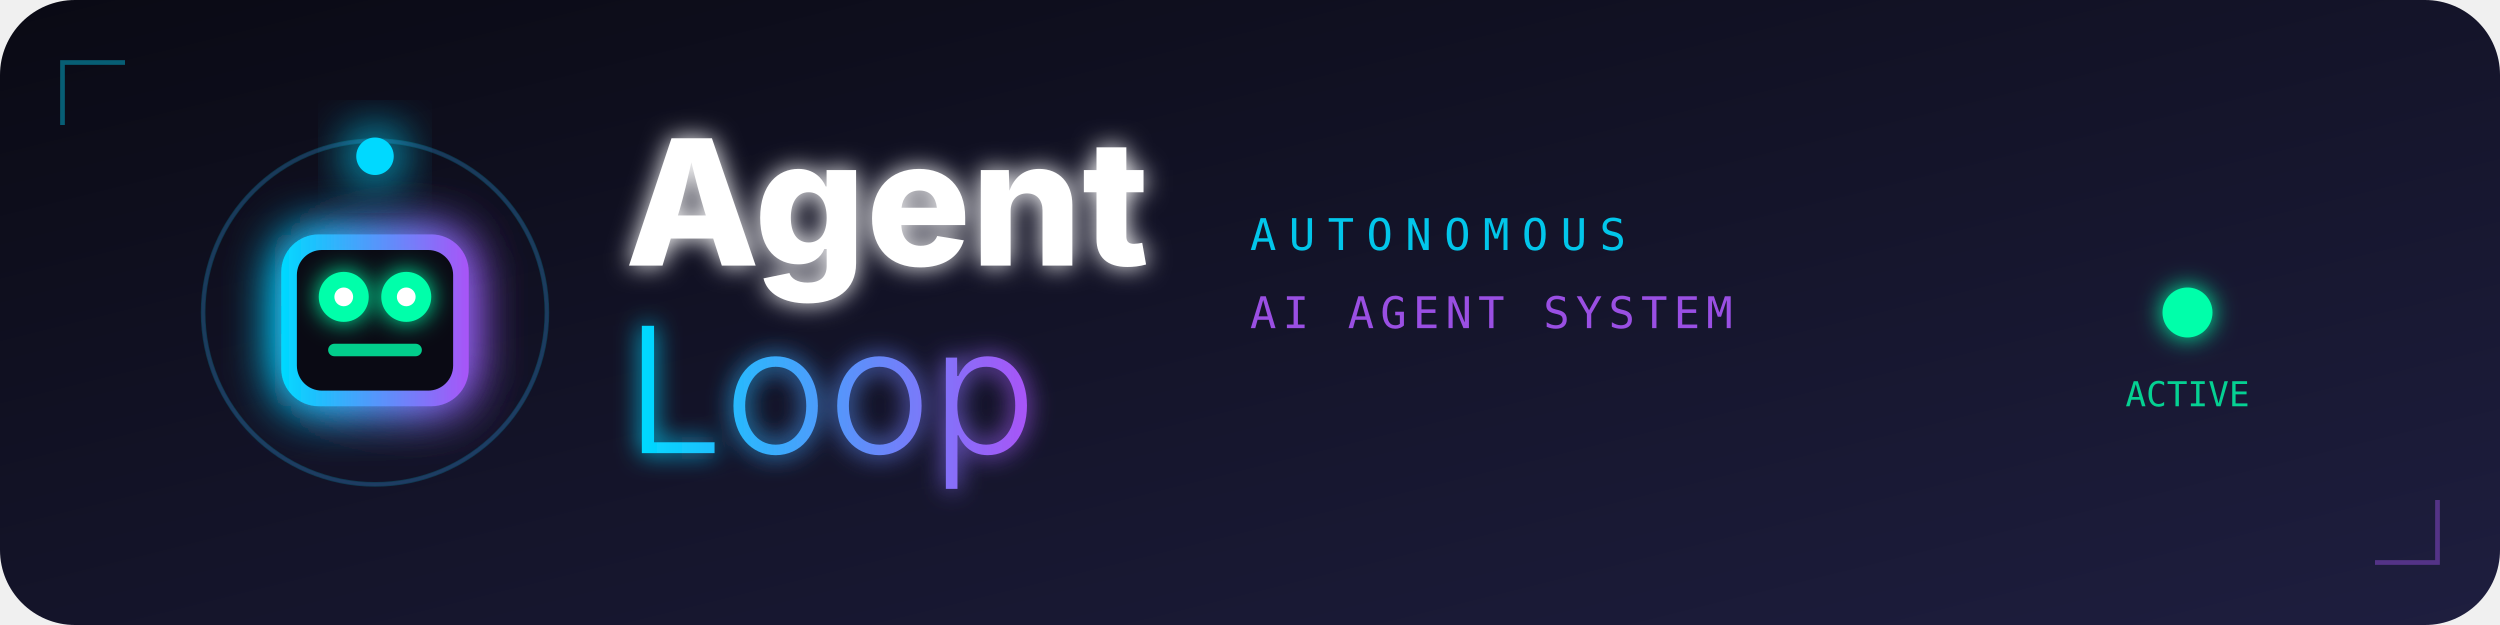
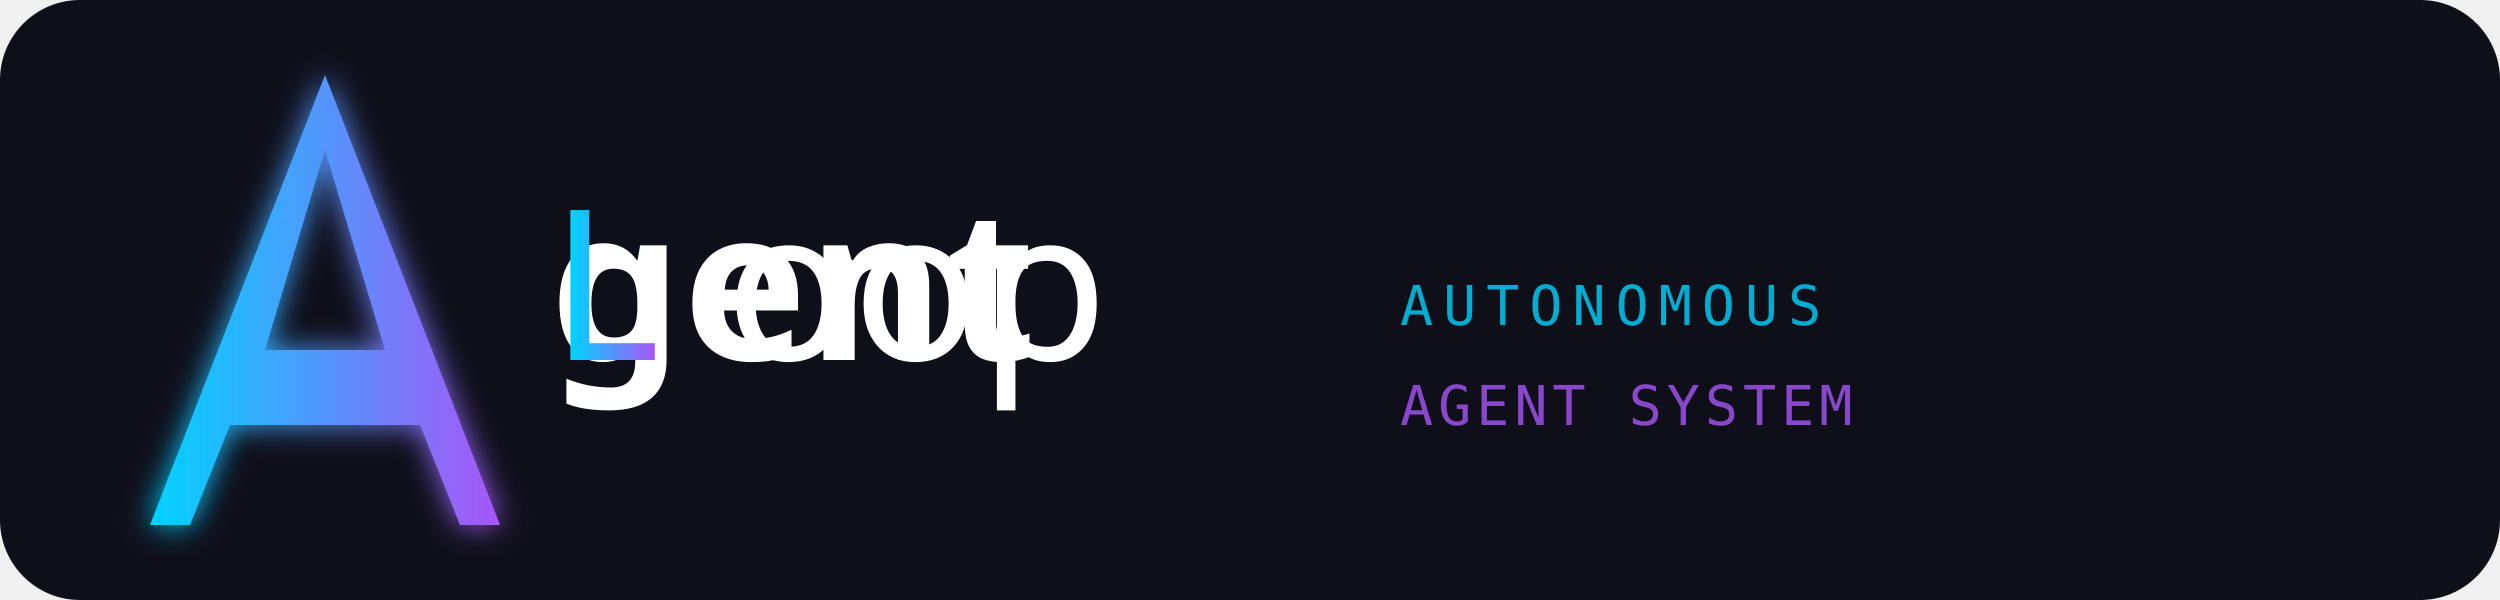
- <svg xmlns="http://www.w3.org/2000/svg" viewBox="0 0 800 200" width="800" height="200">
+ <svg xmlns="http://www.w3.org/2000/svg" viewBox="0 0 500 120" width="500" height="120">
  <defs>
-     <linearGradient id="bgGrad" x1="0%" y1="0%" x2="100%" y2="100%">
-       <stop offset="0%" style="stop-color:#0a0a14" />
-       <stop offset="100%" style="stop-color:#1e1e3f" />
-     </linearGradient>
-     <linearGradient id="accentGrad" x1="0%" y1="0%" x2="100%" y2="0%">
-       <stop offset="0%" style="stop-color:#00d9ff" />
+     <linearGradient id="grad" x1="0%" y1="0%" x2="100%" y2="0%">
+       <stop offset="0%" style="stop-color:#00d4ff" />
      <stop offset="100%" style="stop-color:#a855f7" />
    </linearGradient>
-     <filter id="glow" x="-100%" y="-100%" width="300%" height="300%">
-       <feGaussianBlur stdDeviation="4" result="coloredBlur" />
+     <filter id="glow">
+       <feGaussianBlur stdDeviation="3" result="blur" />
      <feMerge>
-         <feMergeNode in="coloredBlur" />
-         <feMergeNode in="SourceGraphic" />
-       </feMerge>
-     </filter>
-     <filter id="strongGlow" x="-100%" y="-100%" width="300%" height="300%">
-       <feGaussianBlur stdDeviation="8" result="coloredBlur" />
-       <feMerge>
-         <feMergeNode in="coloredBlur" />
-         <feMergeNode in="coloredBlur" />
+         <feMergeNode in="blur" />
        <feMergeNode in="SourceGraphic" />
      </feMerge>
    </filter>
  </defs>
-   <rect width="800" height="200" rx="24" fill="url(#bgGrad)" />
-   <g transform="translate(60, 40)">
-     <circle cx="60" cy="60" r="55" fill="none" stroke="#00d9ff" stroke-width="1.5" opacity="0.2" />
-     <circle cx="60" cy="60" r="55" fill="none" stroke="#a855f7" stroke-width="1" opacity="0.1">
-       <animate attributeName="r" values="55;60;55" dur="3s" repeatCount="indefinite" />
-     </circle>
-     <rect x="30" y="35" width="60" height="55" rx="12" fill="url(#accentGrad)" filter="url(#strongGlow)" />
-     <rect x="35" y="40" width="50" height="45" rx="8" fill="#0a0a14" />
-     <circle cx="50" cy="55" r="8" fill="#00ffaa" filter="url(#glow)">
-       <animate attributeName="r" values="8;6;8" dur="2s" repeatCount="indefinite" />
-     </circle>
-     <circle cx="50" cy="55" r="3" fill="#ffffff" />
-     <circle cx="70" cy="55" r="8" fill="#00ffaa" filter="url(#glow)">
-       <animate attributeName="r" values="8;6;8" dur="2s" repeatCount="indefinite" />
-     </circle>
-     <circle cx="70" cy="55" r="3" fill="#ffffff" />
-     <line x1="60" y1="35" x2="60" y2="15" stroke="url(#accentGrad)" stroke-width="3" stroke-linecap="round" />
-     <circle cx="60" cy="10" r="6" fill="#00d9ff" filter="url(#strongGlow)">
-       <animate attributeName="opacity" values="1;0.5;1" dur="1s" repeatCount="indefinite" />
-     </circle>
-     <rect x="45" y="70" width="30" height="4" rx="2" fill="#00ffaa" opacity="0.8" />
+   <rect width="500" height="120" rx="16" fill="#0f0f1a" />
+   <g transform="translate(30, 15)" filter="url(#glow)">
+     <path d="M35 0 L70 90 L62 90 L54 70 L16 70 L8 90 L0 90 Z M35 15 L23 55 L47 55 Z" fill="url(#grad)" />
  </g>
-   <text x="200" y="85" font-family="system-ui, -apple-system, sans-serif" font-size="56" font-weight="800" fill="white" filter="url(#glow)">Agent</text>
-   <text x="200" y="145" font-family="system-ui, -apple-system, sans-serif" font-size="56" font-weight="300" fill="url(#accentGrad)" filter="url(#glow)">Loop</text>
-   <text x="400" y="80" font-family="ui-monospace, monospace" font-size="14" fill="#00d9ff" letter-spacing="4" opacity="0.9">AUTONOMOUS</text>
-   <text x="400" y="105" font-family="ui-monospace, monospace" font-size="14" fill="#a855f7" letter-spacing="2" opacity="0.9">AI AGENT SYSTEM</text>
-   <line x1="400" y1="125" x2="550" y2="125" stroke="url(#accentGrad)" stroke-width="1" opacity="0.5" />
-   <g transform="translate(700, 100)">
-     <circle r="8" fill="#00ffaa" filter="url(#glow)">
-       <animate attributeName="opacity" values="1;0.4;1" dur="1.5s" repeatCount="indefinite" />
-     </circle>
-     <text x="0" y="30" font-family="ui-monospace, monospace" font-size="11" fill="#00ffaa" text-anchor="middle" opacity="0.8">ACTIVE</text>
-   </g>
-   <path d="M20 40 L20 20 L40 20" fill="none" stroke="#00d9ff" stroke-width="1.5" opacity="0.4" />
-   <path d="M780 160 L780 180 L760 180" fill="none" stroke="#a855f7" stroke-width="1.5" opacity="0.4" />
+   <text x="110" y="72" font-family="system-ui, sans-serif" font-size="42" font-weight="700" fill="white">gent</text>
+   <text x="110" y="72" font-family="system-ui, sans-serif" font-size="42" font-weight="300" fill="url(#grad)">L</text>
+   <text x="145" y="72" font-family="system-ui, sans-serif" font-size="42" font-weight="300" fill="white">oop</text>
+   <text x="280" y="65" font-family="monospace" font-size="11" fill="#00d4ff" letter-spacing="2" opacity="0.8">AUTONOMOUS</text>
+   <text x="280" y="85" font-family="monospace" font-size="11" fill="#a855f7" letter-spacing="1" opacity="0.8">AGENT SYSTEM</text>
</svg>
